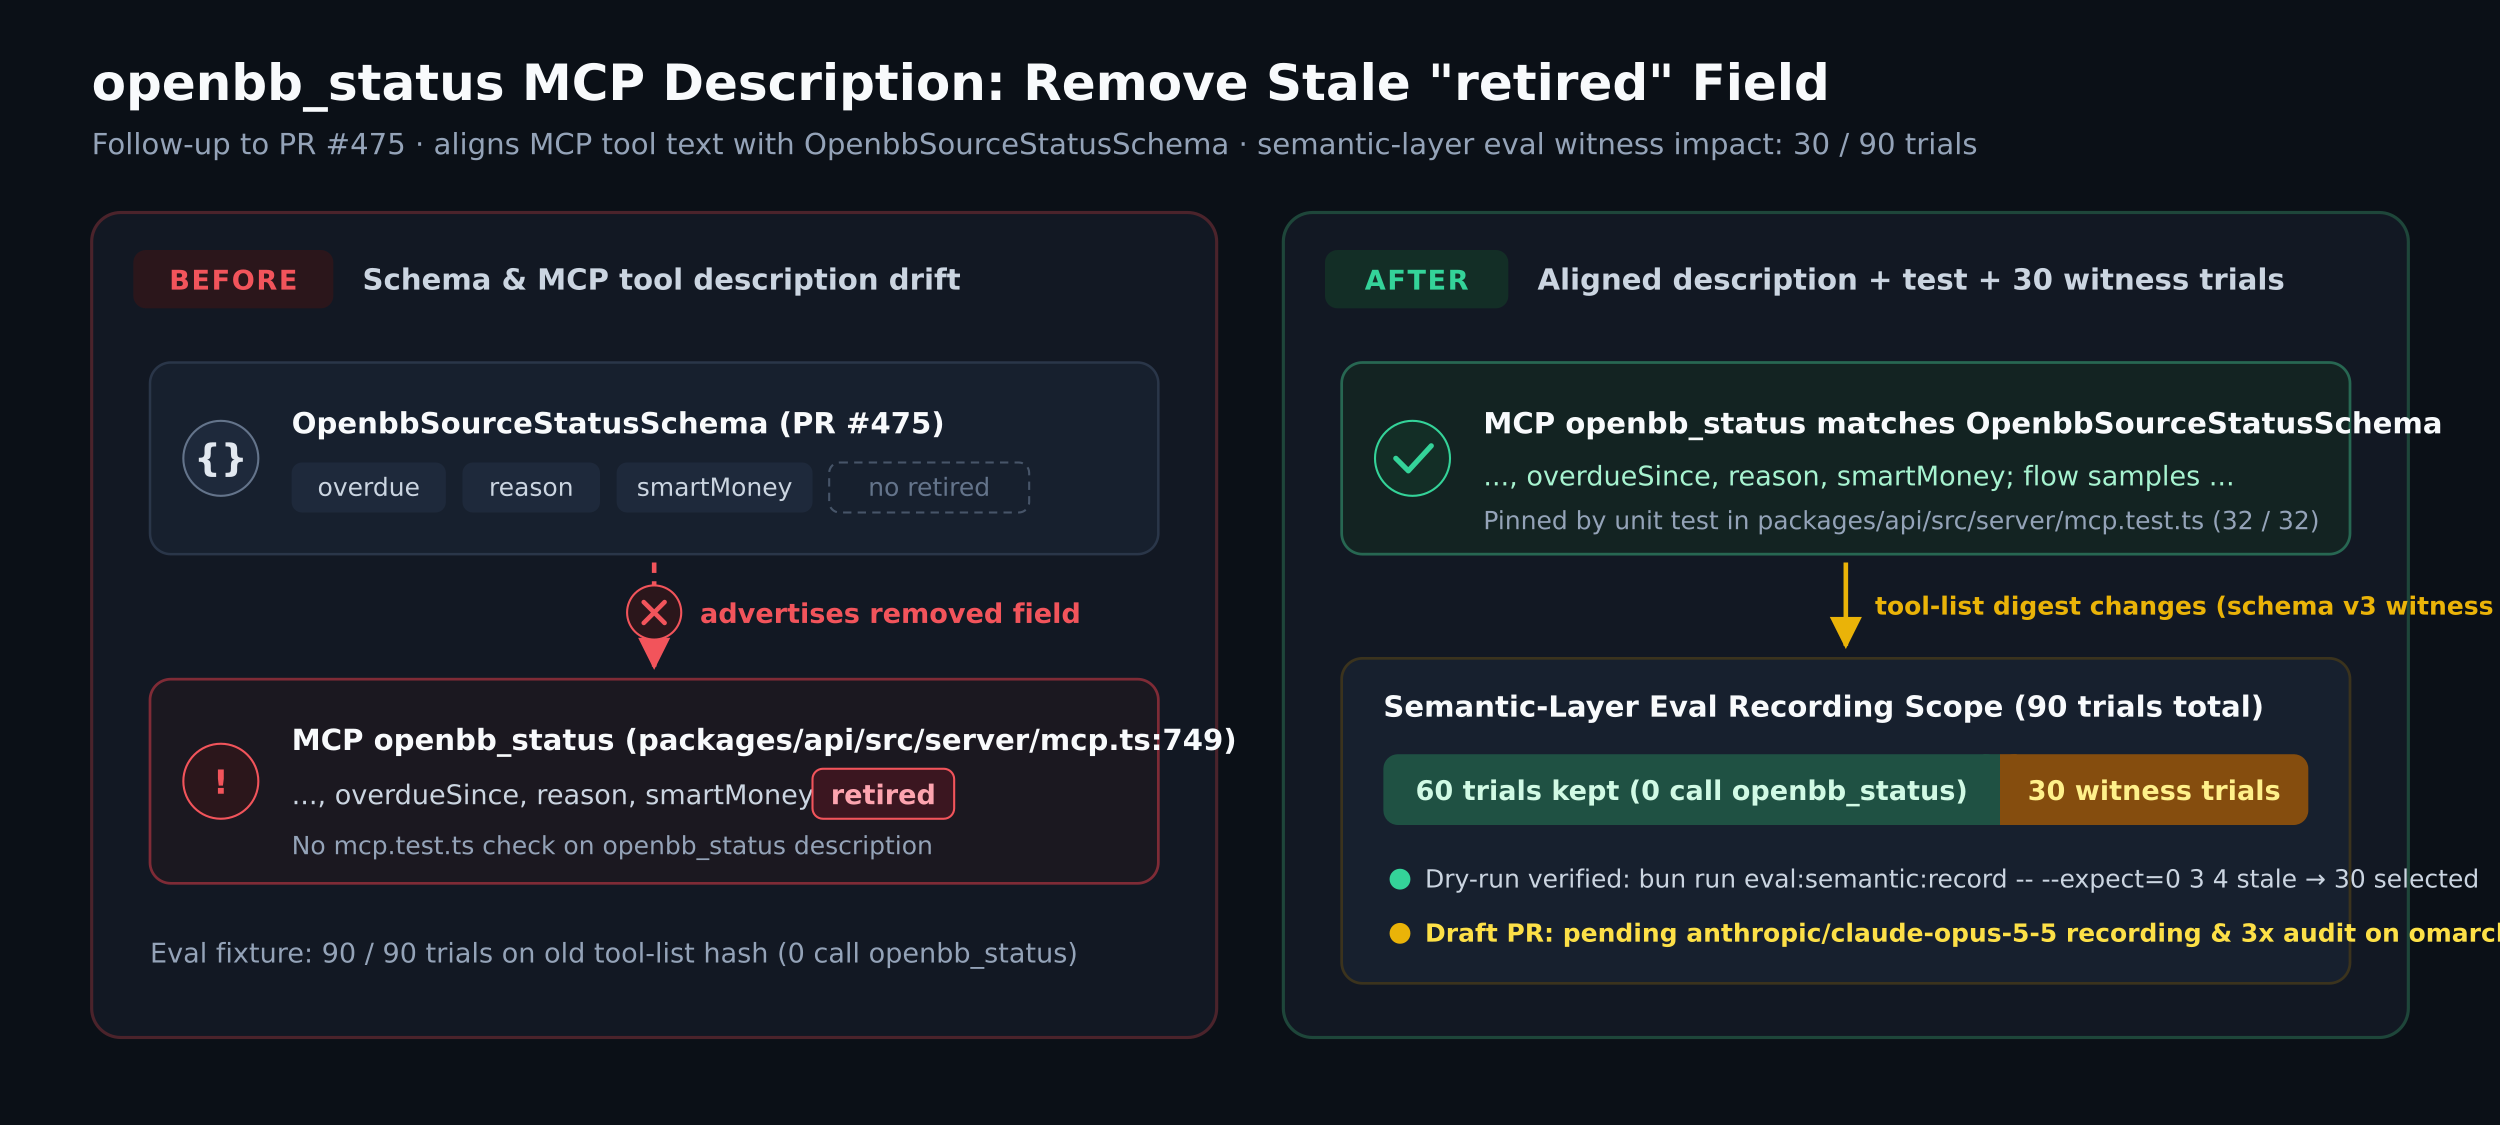
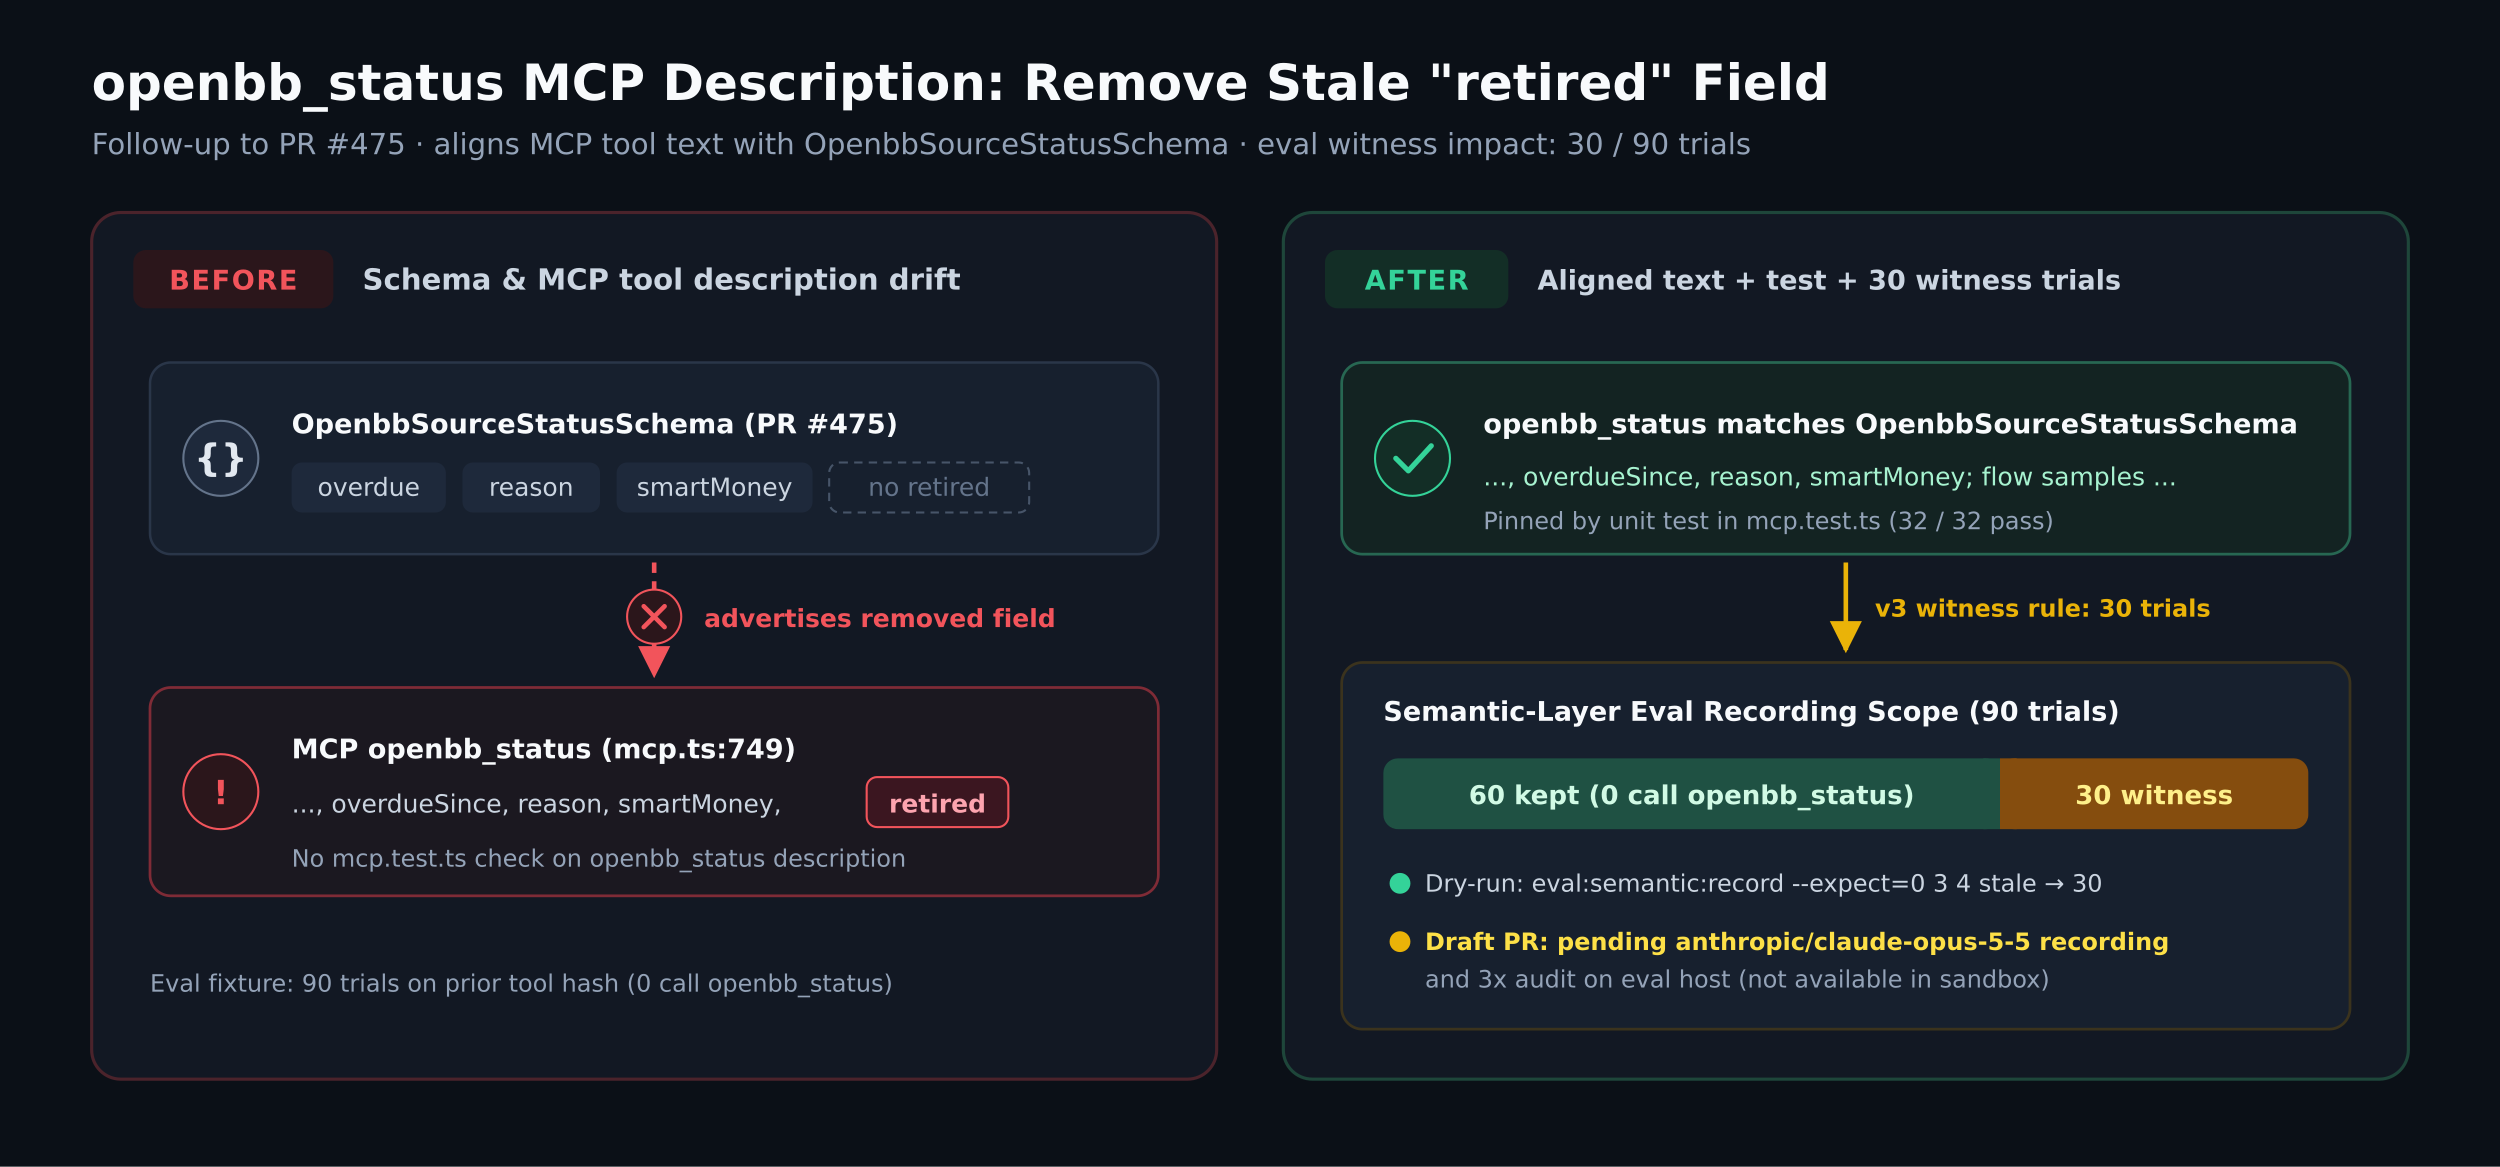
- <svg xmlns="http://www.w3.org/2000/svg" viewBox="0 0 1200 540" width="1200" height="540" font-family="Manrope, 'Public Sans', 'DejaVu Sans', sans-serif">
+ <svg xmlns="http://www.w3.org/2000/svg" viewBox="0 0 1200 560" width="1200" height="560" font-family="Manrope, 'Public Sans', 'DejaVu Sans', sans-serif">
  <defs>
    <marker id="arrowRed" viewBox="0 0 10 10" refX="9" refY="5" markerWidth="7" markerHeight="7" orient="auto-start-reverse">
      <path d="M0 0 L10 5 L0 10 z" fill="#f2545b" />
-     </marker>
-     <marker id="arrowGreen" viewBox="0 0 10 10" refX="9" refY="5" markerWidth="7" markerHeight="7" orient="auto-start-reverse">
-       <path d="M0 0 L10 5 L0 10 z" fill="#34d399" />
    </marker>
    <marker id="arrowGold" viewBox="0 0 10 10" refX="9" refY="5" markerWidth="7" markerHeight="7" orient="auto-start-reverse">
      <path d="M0 0 L10 5 L0 10 z" fill="#eab308" />
    </marker>
  </defs>
-   <rect width="1200" height="540" fill="#0b1017" />
+   <rect width="1200" height="560" fill="#0b1017" />
  <text x="44" y="48" fill="#f8fafc" font-size="24" font-weight="700">
    openbb_status MCP Description: Remove Stale "retired" Field
  </text>
  <text x="44" y="74" fill="#94a3b8" font-size="14">
    Follow-up to PR #475 · aligns MCP tool text with OpenbbSourceStatusSchema ·
-     semantic-layer eval witness impact: 30 / 90 trials
+     eval witness impact: 30 / 90 trials
  </text>
  <g transform="translate(44, 102)">
-     <rect width="540" height="396" rx="14" fill="#121823" stroke="#4b232b" stroke-width="1.5" />
+     <rect width="540" height="416" rx="14" fill="#121823" stroke="#4b232b" stroke-width="1.5" />
    <rect x="20" y="18" width="96" height="28" rx="6" fill="#2b161b" />
    <text x="68" y="37" text-anchor="middle" fill="#f2545b" font-size="13" font-weight="700" letter-spacing="0.06em">
      BEFORE
    </text>
    <text x="130" y="37" fill="#cbd5e1" font-size="14" font-weight="600">
      Schema &amp; MCP tool description drift
    </text>
    <g transform="translate(28, 72)">
      <rect width="484" height="92" rx="10" fill="#17202e" stroke="#2a3649" stroke-width="1.2" />
      <circle cx="34" cy="46" r="18" fill="#1e293b" stroke="#64748b" />
      <text x="34" y="52" text-anchor="middle" fill="#e2e8f0" font-size="18" font-weight="700">
        {}
      </text>
-       <text x="68" y="34" fill="#f8fafc" font-size="14" font-weight="700">
+       <text x="68" y="34" fill="#f8fafc" font-size="13" font-weight="700">
        OpenbbSourceStatusSchema (PR #475)
      </text>
      <g transform="translate(68, 48)">
        <rect width="74" height="24" rx="5" fill="#1e293b" />
        <text x="37" y="16" text-anchor="middle" fill="#cbd5e1" font-size="12">
          overdue
        </text>
        <rect x="82" width="66" height="24" rx="5" fill="#1e293b" />
        <text x="115" y="16" text-anchor="middle" fill="#cbd5e1" font-size="12">
          reason
        </text>
        <rect x="156" width="94" height="24" rx="5" fill="#1e293b" />
        <text x="203" y="16" text-anchor="middle" fill="#cbd5e1" font-size="12">
          smartMoney
        </text>
        <rect x="258" width="96" height="24" rx="5" fill="none" stroke="#475569" stroke-dasharray="4 3" />
        <text x="306" y="16" text-anchor="middle" fill="#64748b" font-size="12">
          no retired
        </text>
      </g>
    </g>
-     <line x1="270" y1="168" x2="270" y2="218" stroke="#f2545b" stroke-width="2.2" stroke-dasharray="5 4" marker-end="url(#arrowRed)" />
-     <circle cx="270" cy="192" r="13" fill="#2b161b" stroke="#f2545b" />
-     <path d="M265 187 L275 197 M275 187 L265 197" stroke="#f2545b" stroke-width="2.2" stroke-linecap="round" />
-     <text x="292" y="197" fill="#f2545b" font-size="13" font-weight="600">
+     <line x1="270" y1="168" x2="270" y2="222" stroke="#f2545b" stroke-width="2.2" stroke-dasharray="5 4" marker-end="url(#arrowRed)" />
+     <circle cx="270" cy="194" r="13" fill="#2b161b" stroke="#f2545b" />
+     <path d="M265 189 L275 199 M275 189 L265 199" stroke="#f2545b" stroke-width="2.2" stroke-linecap="round" />
+     <text x="294" y="199" fill="#f2545b" font-size="12" font-weight="600">
      advertises removed field
    </text>
-     <g transform="translate(28, 224)">
-       <rect width="484" height="98" rx="10" fill="#1b1820" stroke="#7f2b36" stroke-width="1.3" />
-       <circle cx="34" cy="49" r="18" fill="#2b161b" stroke="#f2545b" />
-       <text x="34" y="55" text-anchor="middle" fill="#f2545b" font-size="16" font-weight="700">
+     <g transform="translate(28, 228)">
+       <rect width="484" height="100" rx="10" fill="#1b1820" stroke="#7f2b36" stroke-width="1.3" />
+       <circle cx="34" cy="50" r="18" fill="#2b161b" stroke="#f2545b" />
+       <text x="34" y="56" text-anchor="middle" fill="#f2545b" font-size="16" font-weight="700">
        !
      </text>
-       <text x="68" y="34" fill="#f8fafc" font-size="14" font-weight="700">
-         MCP openbb_status (packages/api/src/server/mcp.ts:749)
+       <text x="68" y="34" fill="#f8fafc" font-size="13" font-weight="700">
+         MCP openbb_status (mcp.ts:749)
      </text>
-       <text x="68" y="60" fill="#cbd5e1" font-size="13">
+       <text x="68" y="60" fill="#cbd5e1" font-size="12">
        ..., overdueSince, reason, smartMoney,
      </text>
-       <rect x="318" y="43" width="68" height="24" rx="5" fill="#3b1620" stroke="#f2545b" />
-       <text x="352" y="60" text-anchor="middle" fill="#fda4af" font-size="13" font-weight="700">
+       <rect x="344" y="43" width="68" height="24" rx="5" fill="#3b1620" stroke="#f2545b" />
+       <text x="378" y="60" text-anchor="middle" fill="#fda4af" font-size="12" font-weight="700">
        retired
      </text>
-       <text x="68" y="84" fill="#94a3b8" font-size="12">
+       <text x="68" y="86" fill="#94a3b8" font-size="11.5">
        No mcp.test.ts check on openbb_status description
      </text>
    </g>
-     <text x="28" y="360" fill="#94a3b8" font-size="13">
-       Eval fixture: 90 / 90 trials on old tool-list hash (0 call openbb_status)
+     <text x="28" y="374" fill="#94a3b8" font-size="11.5">
+       Eval fixture: 90 trials on prior tool hash (0 call openbb_status)
    </text>
  </g>
  <g transform="translate(616, 102)">
-     <rect width="540" height="396" rx="14" fill="#121823" stroke="#1e463a" stroke-width="1.5" />
+     <rect width="540" height="416" rx="14" fill="#121823" stroke="#1e463a" stroke-width="1.5" />
    <rect x="20" y="18" width="88" height="28" rx="6" fill="#132e26" />
    <text x="64" y="37" text-anchor="middle" fill="#34d399" font-size="13" font-weight="700" letter-spacing="0.06em">
      AFTER
    </text>
-     <text x="122" y="37" fill="#cbd5e1" font-size="14" font-weight="600">
-       Aligned description + test + 30 witness trials
+     <text x="122" y="37" fill="#cbd5e1" font-size="13" font-weight="600">
+       Aligned text + test + 30 witness trials
    </text>
    <g transform="translate(28, 72)">
      <rect width="484" height="92" rx="10" fill="#132322" stroke="#276752" stroke-width="1.3" />
      <circle cx="34" cy="46" r="18" fill="#132e26" stroke="#34d399" />
      <path d="M26 46 L32 52 L43 40" fill="none" stroke="#34d399" stroke-width="2.5" stroke-linecap="round" stroke-linejoin="round" />
-       <text x="68" y="34" fill="#f8fafc" font-size="14" font-weight="700">
-         MCP openbb_status matches OpenbbSourceStatusSchema
+       <text x="68" y="34" fill="#f8fafc" font-size="13" font-weight="700">
+         openbb_status matches OpenbbSourceStatusSchema
      </text>
-       <text x="68" y="59" fill="#a7f3d0" font-size="13">
+       <text x="68" y="59" fill="#a7f3d0" font-size="12">
        ..., overdueSince, reason, smartMoney; flow samples ...
      </text>
-       <text x="68" y="80" fill="#94a3b8" font-size="12">
-         Pinned by unit test in packages/api/src/server/mcp.test.ts (32 / 32)
+       <text x="68" y="80" fill="#94a3b8" font-size="11.5">
+         Pinned by unit test in mcp.test.ts (32 / 32 pass)
      </text>
    </g>
-     <line x1="270" y1="168" x2="270" y2="208" stroke="#eab308" stroke-width="2.2" marker-end="url(#arrowGold)" />
-     <text x="284" y="193" fill="#eab308" font-size="12" font-weight="600">
-       tool-list digest changes (schema v3 witness rule)
+     <line x1="270" y1="168" x2="270" y2="210" stroke="#eab308" stroke-width="2.2" marker-end="url(#arrowGold)" />
+     <text x="284" y="194" fill="#eab308" font-size="11.5" font-weight="600">
+       v3 witness rule: 30 trials
    </text>
-     <g transform="translate(28, 214)">
-       <rect width="484" height="156" rx="10" fill="#17202e" stroke="#3b331d" stroke-width="1.3" />
-       <text x="20" y="28" fill="#f8fafc" font-size="14" font-weight="700">
-         Semantic-Layer Eval Recording Scope (90 trials total)
+     <g transform="translate(28, 216)">
+       <rect width="484" height="176" rx="10" fill="#17202e" stroke="#3b331d" stroke-width="1.3" />
+       <text x="20" y="28" fill="#f8fafc" font-size="13" font-weight="700">
+         Semantic-Layer Eval Recording Scope (90 trials)
      </text>
      <rect x="20" y="46" width="444" height="34" rx="7" fill="#0f172a" />
      <rect x="20" y="46" width="296" height="34" rx="7" fill="#1f5143" />
      <rect x="308" y="46" width="8" height="34" fill="#1f5143" />
-       <text x="168" y="68" text-anchor="middle" fill="#d1fae5" font-size="13" font-weight="700">
-         60 trials kept (0 call openbb_status)
+       <text x="168" y="68" text-anchor="middle" fill="#d1fae5" font-size="12.5" font-weight="700">
+         60 kept (0 call openbb_status)
      </text>
      <rect x="316" y="46" width="148" height="34" rx="7" fill="#854d0e" />
      <rect x="316" y="46" width="8" height="34" fill="#854d0e" />
-       <text x="390" y="68" text-anchor="middle" fill="#fef08a" font-size="13" font-weight="700">
-         30 witness trials
+       <text x="390" y="68" text-anchor="middle" fill="#fef08a" font-size="12.5" font-weight="700">
+         30 witness
      </text>
      <circle cx="28" cy="106" r="5" fill="#34d399" />
-       <text x="40" y="110" fill="#cbd5e1" font-size="12">
-         Dry-run verified: bun run eval:semantic:record -- --expect=0 3 4 stale →
-         30 selected
+       <text x="40" y="110" fill="#cbd5e1" font-size="11.5">
+         Dry-run: eval:semantic:record --expect=0 3 4 stale → 30
      </text>
-       <circle cx="28" cy="132" r="5" fill="#eab308" />
-       <text x="40" y="136" fill="#fde047" font-size="12" font-weight="600">
-         Draft PR: pending anthropic/claude-opus-5-5 recording &amp; 3x audit on
-         omarchy-rig
+       <circle cx="28" cy="134" r="5" fill="#eab308" />
+       <text x="40" y="138" fill="#fde047" font-size="11.5" font-weight="600">
+         Draft PR: pending anthropic/claude-opus-5-5 recording
+       </text>
+       <text x="40" y="156" fill="#94a3b8" font-size="11.5">
+         and 3x audit on eval host (not available in sandbox)
      </text>
    </g>
  </g>
</svg>
